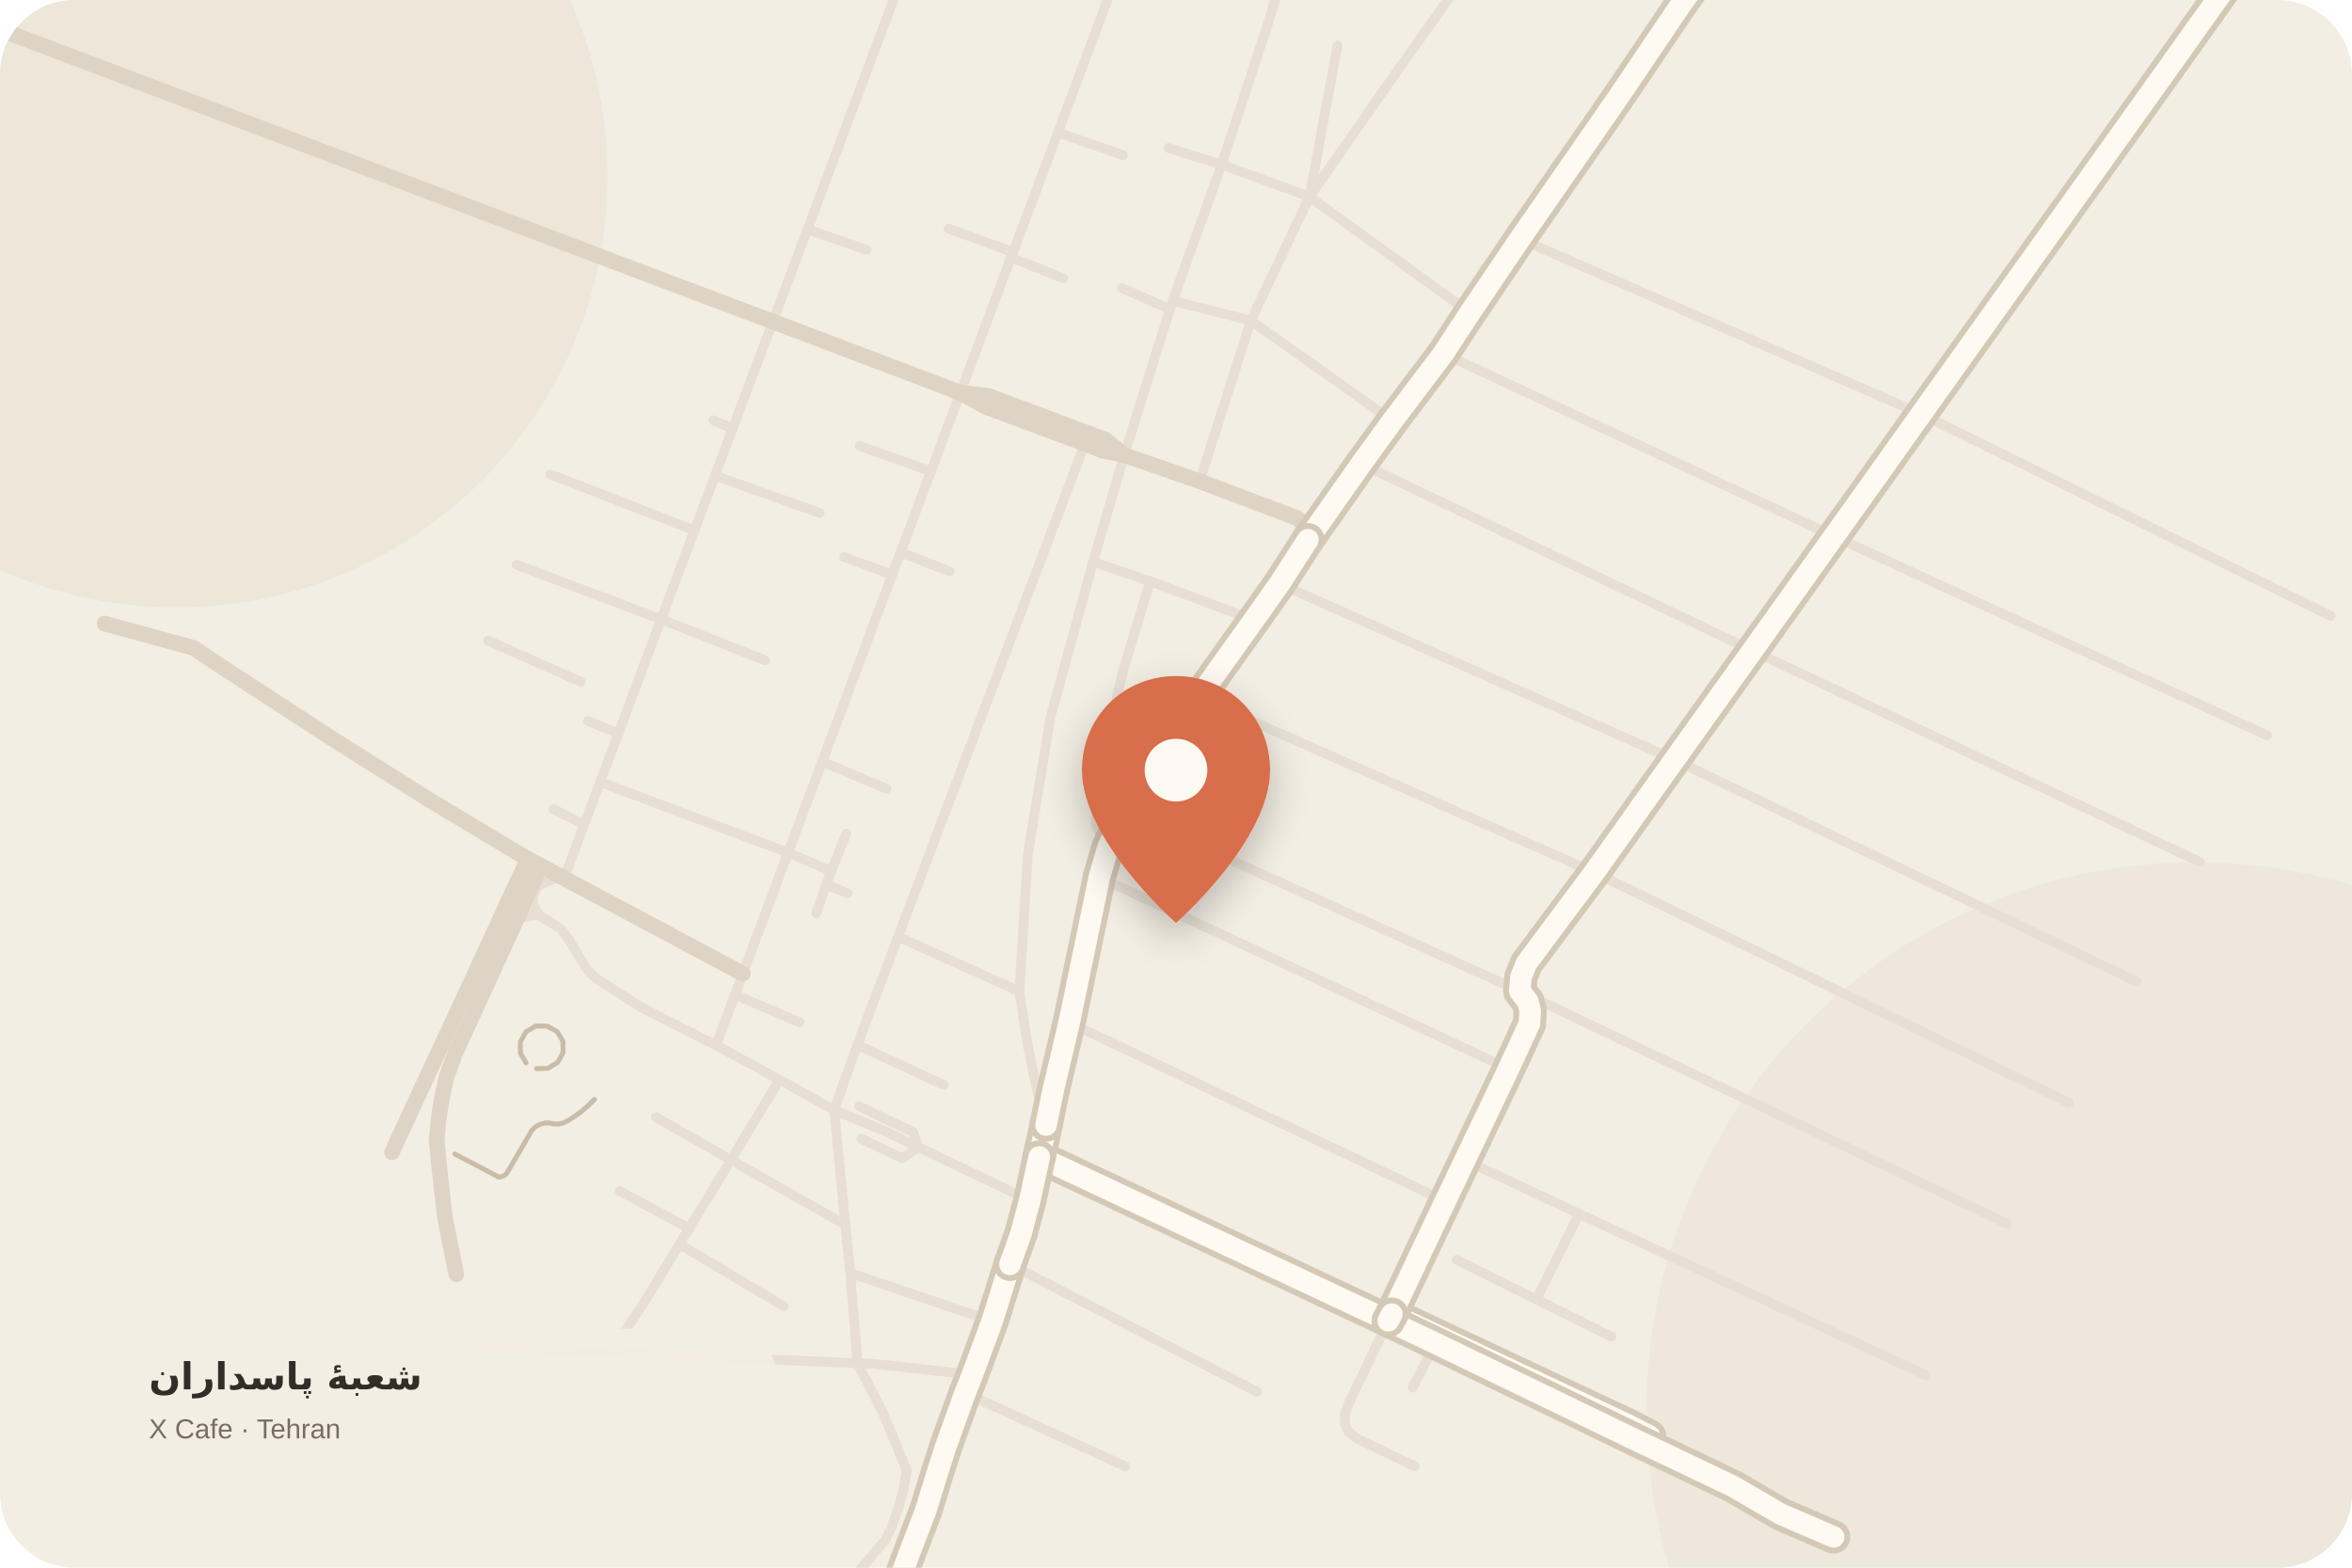
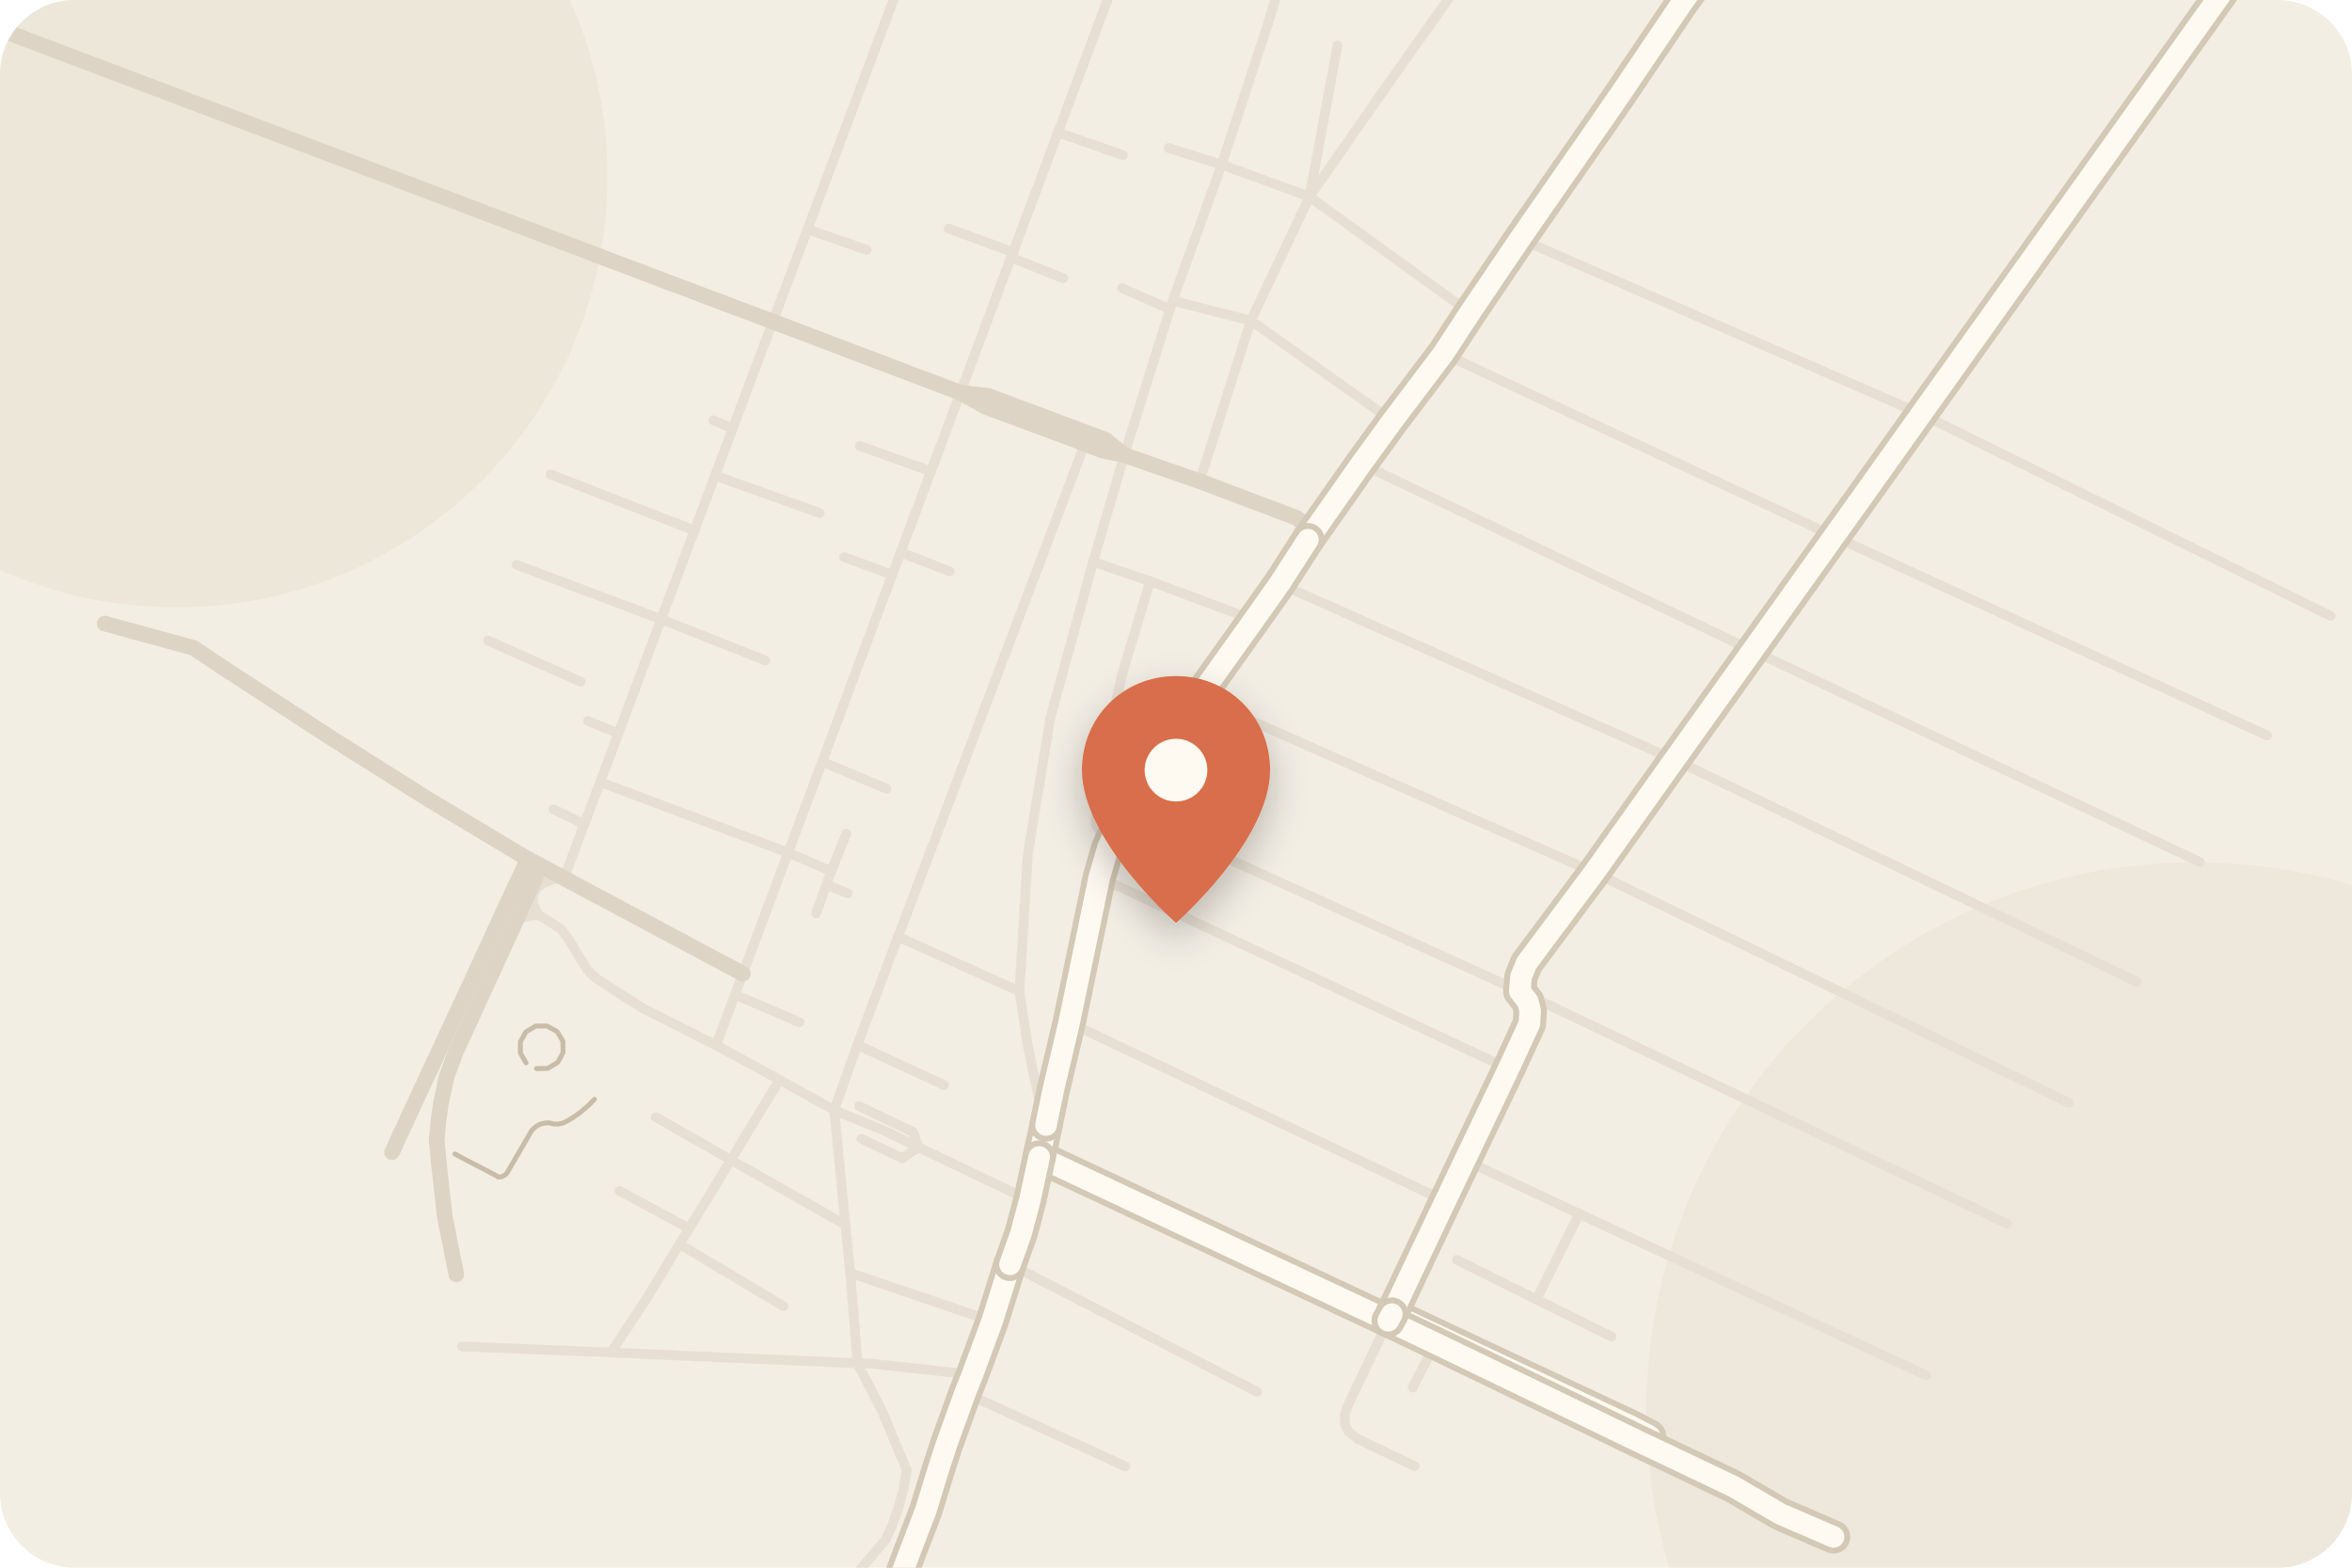
<svg xmlns="http://www.w3.org/2000/svg" viewBox="0 0 1200 800" width="1200" height="800" role="img" aria-labelledby="title desc">
  <defs>
    <clipPath id="map-clip">
      <rect width="1200" height="800" rx="38" />
    </clipPath>
    <filter id="marker-shadow" x="-100%" y="-100%" width="300%" height="300%">
      <feDropShadow dx="0" dy="8" stdDeviation="10" flood-color="#000" flood-opacity=".24" />
    </filter>
  </defs>
  <g clip-path="url(#map-clip)">
    <rect width="1200" height="800" fill="#f3eee4" />
    <circle cx="90" cy="90" r="220" fill="#ebe3d5" opacity=".68" />
    <circle cx="1120" cy="720" r="280" fill="#ebe3d5" opacity=".54" />
    <path d="M268.4 542.4 L265.5 537.4 L265.5 531.6 L268.3 526.6 L273.3 523.6 L279.1 523.6 L284.2 526.4 L287.2 531.3 L287.3 537.1 L284.5 542.2 L279.5 545.2 L273.7 545.3" fill="none" stroke="#c9bca9" stroke-width="2.5" stroke-linecap="round" stroke-linejoin="round" />
    <path d="M232.1 588.9 L237.9 592.0 L247.2 596.8 L253.2 600.0 L254.4 600.7 L255.9 600.5 L257.4 599.8 L258.6 598.7 L259.4 597.3 L271.3 576.9 L272.7 575.5 L274.3 574.3 L276.2 573.5 L278.1 573.1 L280.2 573.0 L282.5 573.6 L285.0 573.6 L287.2 573.1 L289.3 572.1 L292.9 569.9 L296.4 567.4 L300.0 564.3 L303.3 561.0" fill="none" stroke="#c9bca9" stroke-width="2.5" stroke-linecap="round" stroke-linejoin="round" />
    <path d="M670.5 -572.5 L626.4 -454.8 L616.8 -429.3 L597.8 -378.6 L584.4 -342.9 L556.6 -268.8 L532.7 -204.9 L528.7 -194.4 L513.7 -154.3 L496.4 -108.3 L492.5 -97.7 L480.3 -65.3 L448.9 18.5 L412.0 117.0 L394.3 164.1 L373.8 218.7 L364.8 242.7 L354.3 270.7 L337.3 316.0 L315.5 374.3 L306.2 399.1 L298.1 420.6 L287.8 448.2" fill="none" stroke="#e7dfd3" stroke-width="5" stroke-linecap="round" stroke-linejoin="round" />
    <path d="M365.3 533.4 L375.0 507.6 L379.0 496.9 L402.1 435.1 L419.5 388.7 L455.2 293.3 L459.5 281.9 L475.0 240.5 L490.0 200.4 L515.8 131.4 L516.9 128.7 L539.8 67.6 L544.5 55.0 L562.2 7.5 L566.7 -4.3 L575.0 -26.7 L576.9 -31.7 L614.5 -132.1 L631.0 -176.2 L635.3 -187.6 L652.1 -232.5 L680.9 -309.5 L686.2 -323.7 L708.3 -382.6 L715.3 -401.2 L730.6 -442.1 L740.6 -468.9 L766.2 -537.1" fill="none" stroke="#e7dfd3" stroke-width="5" stroke-linecap="round" stroke-linejoin="round" />
    <path d="M612.1 245.6 L638.2 163.6 L668.1 100.4 L708.4 42.6 L747.7 -12.8 L793.7 -77.5 L842.9 -146.8 L887.8 -209.9" fill="none" stroke="#e7dfd3" stroke-width="5" stroke-linecap="round" stroke-linejoin="round" />
    <path d="M956.5 -806.6 L949.1 -769.0 L944.9 -748.3 L937.6 -722.7 L927.0 -688.2 L908.3 -619.1 L890.6 -552.5 L872.4 -479.3 L867.2 -462.0 L860.9 -440.9 L840.2 -385.4 L837.6 -378.4 L818.9 -328.3 L801.2 -278.0 L799.0 -274.0 L775.6 -236.9 L755.7 -210.1 L742.2 -192.8 L705.0 -145.3 L700.5 -140.0 L688.6 -124.9 L671.6 -69.9 L665.7 -50.4 L646.8 12.5 L623.3 84.0 L598.3 153.5 L596.9 157.8 L573.6 232.2" fill="none" stroke="#e7dfd3" stroke-width="5" stroke-linecap="round" stroke-linejoin="round" />
    <path d="M686.2 726.5 L686.1 721.9 L687.4 717.8 L708.3 674.0" fill="none" stroke="#e7dfd3" stroke-width="5" stroke-linecap="round" stroke-linejoin="round" />
    <path d="M573.7 414.2 L775.4 505.8" fill="none" stroke="#e7dfd3" stroke-width="5" stroke-linecap="round" stroke-linejoin="round" />
    <path d="M813.4 445.2 L611.5 355.9" fill="none" stroke="#e7dfd3" stroke-width="5" stroke-linecap="round" stroke-linejoin="round" />
    <path d="M854.3 387.7 L1090.0 500.9" fill="none" stroke="#e7dfd3" stroke-width="5" stroke-linecap="round" stroke-linejoin="round" />
    <path d="M736.4 180.4 L856.0 236.4 L875.7 245.6 L935.7 273.7 L1156.7 375.3" fill="none" stroke="#e7dfd3" stroke-width="5" stroke-linecap="round" stroke-linejoin="round" />
    <path d="M769.7 545.4 L561.3 447.9 L560.9 447.6" fill="none" stroke="#e7dfd3" stroke-width="5" stroke-linecap="round" stroke-linejoin="round" />
    <path d="M1055.6 562.8 L813.4 445.2" fill="none" stroke="#e7dfd3" stroke-width="5" stroke-linecap="round" stroke-linejoin="round" />
    <path d="M280.9 242.1 L354.3 270.7" fill="none" stroke="#e7dfd3" stroke-width="5" stroke-linecap="round" stroke-linejoin="round" />
    <path d="M982.8 701.9 L805.7 619.4 L747.4 592.0" fill="none" stroke="#e7dfd3" stroke-width="5" stroke-linecap="round" stroke-linejoin="round" />
    <path d="M334.6 570.1 L372.9 591.9" fill="none" stroke="#e7dfd3" stroke-width="5" stroke-linecap="round" stroke-linejoin="round" />
    <path d="M262.8 470.9 L266.1 468.5 L270.8 467.2 L274.9 467.0 L284.8 473.1 L286.6 474.6 L289.9 478.9 L299.2 494.2 L301.1 496.5 L304.5 499.5 L327.6 514.3 L365.3 533.4" fill="none" stroke="#e7dfd3" stroke-width="5" stroke-linecap="round" stroke-linejoin="round" />
    <path d="M822.2 682.1 L783.9 663.1 L743.3 642.9" fill="none" stroke="#e7dfd3" stroke-width="5" stroke-linecap="round" stroke-linejoin="round" />
    <path d="M783.9 663.1 L805.7 619.4" fill="none" stroke="#e7dfd3" stroke-width="5" stroke-linecap="round" stroke-linejoin="round" />
    <path d="M351.6 626.9 L316.1 607.7" fill="none" stroke="#e7dfd3" stroke-width="5" stroke-linecap="round" stroke-linejoin="round" />
    <path d="M311.7 690.2 L329.3 663.6 L346.7 634.9 L351.6 626.9 L372.9 591.9 L397.7 551.0" fill="none" stroke="#e7dfd3" stroke-width="5" stroke-linecap="round" stroke-linejoin="round" />
    <path d="M573.6 232.2 L557.7 286.7 L535.9 366.4 L524.4 435.9 L520.1 505.9 L524.2 532.6 L528.8 555.3 L533.7 574.1" fill="none" stroke="#e7dfd3" stroke-width="5" stroke-linecap="round" stroke-linejoin="round" />
    <path d="M425.6 566.5 L437.4 533.2 L458.2 478.0 L553.5 226.4" fill="none" stroke="#e7dfd3" stroke-width="5" stroke-linecap="round" stroke-linejoin="round" />
    <path d="M337.3 316.0 L263.5 288.2" fill="none" stroke="#e7dfd3" stroke-width="5" stroke-linecap="round" stroke-linejoin="round" />
    <path d="M668.1 100.4 L750.0 159.6" fill="none" stroke="#e7dfd3" stroke-width="5" stroke-linecap="round" stroke-linejoin="round" />
    <path d="M710.4 214.8 L638.2 163.6 L598.3 153.5" fill="none" stroke="#e7dfd3" stroke-width="5" stroke-linecap="round" stroke-linejoin="round" />
    <path d="M1189.1 314.3 L1110.5 275.6 L980.2 211.3 L775.5 121.9" fill="none" stroke="#e7dfd3" stroke-width="5" stroke-linecap="round" stroke-linejoin="round" />
    <path d="M1122.4 439.9 L894.1 332.0 L694.5 236.7" fill="none" stroke="#e7dfd3" stroke-width="5" stroke-linecap="round" stroke-linejoin="round" />
    <path d="M682.4 23.2 L668.1 100.4" fill="none" stroke="#e7dfd3" stroke-width="5" stroke-linecap="round" stroke-linejoin="round" />
    <path d="M639.7 316.4 L586.8 296.6 L557.7 286.7" fill="none" stroke="#e7dfd3" stroke-width="5" stroke-linecap="round" stroke-linejoin="round" />
    <path d="M586.8 296.6 L572.7 343.4 L566.3 371.4 L559.5 407.9 L559.1 420.8 L565.3 432.4" fill="none" stroke="#e7dfd3" stroke-width="5" stroke-linecap="round" stroke-linejoin="round" />
    <path d="M775.4 505.8 L1024.0 624.5" fill="none" stroke="#e7dfd3" stroke-width="5" stroke-linecap="round" stroke-linejoin="round" />
    <path d="M721.8 748.2 L692.7 734.3 L687.9 730.5 L686.2 726.5" fill="none" stroke="#e7dfd3" stroke-width="5" stroke-linecap="round" stroke-linejoin="round" />
    <path d="M425.6 566.5 L431.3 625.0 L433.8 649.6 L437.5 695.7" fill="none" stroke="#e7dfd3" stroke-width="5" stroke-linecap="round" stroke-linejoin="round" />
    <path d="M574.1 748.3 L492.4 710.8" fill="none" stroke="#e7dfd3" stroke-width="5" stroke-linecap="round" stroke-linejoin="round" />
    <path d="M433.8 649.6 L506.2 674.2" fill="none" stroke="#e7dfd3" stroke-width="5" stroke-linecap="round" stroke-linejoin="round" />
    <path d="M235.7 687.1 L311.7 690.2 L437.5 695.7" fill="none" stroke="#e7dfd3" stroke-width="5" stroke-linecap="round" stroke-linejoin="round" />
    <path d="M372.9 591.9 L431.3 625.0" fill="none" stroke="#e7dfd3" stroke-width="5" stroke-linecap="round" stroke-linejoin="round" />
    <path d="M346.7 634.9 L399.8 666.6" fill="none" stroke="#e7dfd3" stroke-width="5" stroke-linecap="round" stroke-linejoin="round" />
    <path d="M249.0 326.9 L296.3 347.9" fill="none" stroke="#e7dfd3" stroke-width="5" stroke-linecap="round" stroke-linejoin="round" />
    <path d="M337.3 316.0 L390.4 337.0" fill="none" stroke="#e7dfd3" stroke-width="5" stroke-linecap="round" stroke-linejoin="round" />
    <path d="M300.0 367.9 L315.5 374.3" fill="none" stroke="#e7dfd3" stroke-width="5" stroke-linecap="round" stroke-linejoin="round" />
    <path d="M282.4 413.0 L298.1 420.6" fill="none" stroke="#e7dfd3" stroke-width="5" stroke-linecap="round" stroke-linejoin="round" />
    <path d="M402.1 435.1 L424.1 444.6" fill="none" stroke="#e7dfd3" stroke-width="5" stroke-linecap="round" stroke-linejoin="round" />
    <path d="M419.5 388.7 L452.3 402.5" fill="none" stroke="#e7dfd3" stroke-width="5" stroke-linecap="round" stroke-linejoin="round" />
    <path d="M421.6 451.4 L432.5 455.9" fill="none" stroke="#e7dfd3" stroke-width="5" stroke-linecap="round" stroke-linejoin="round" />
    <path d="M431.8 425.4 L424.1 444.6 L421.6 451.4 L416.4 466.1" fill="none" stroke="#e7dfd3" stroke-width="5" stroke-linecap="round" stroke-linejoin="round" />
    <path d="M306.2 399.1 L402.1 435.1" fill="none" stroke="#e7dfd3" stroke-width="5" stroke-linecap="round" stroke-linejoin="round" />
    <path d="M437.4 533.2 L481.6 553.7" fill="none" stroke="#e7dfd3" stroke-width="5" stroke-linecap="round" stroke-linejoin="round" />
    <path d="M520.1 505.9 L458.2 478.0" fill="none" stroke="#e7dfd3" stroke-width="5" stroke-linecap="round" stroke-linejoin="round" />
    <path d="M364.8 242.7 L418.2 261.8" fill="none" stroke="#e7dfd3" stroke-width="5" stroke-linecap="round" stroke-linejoin="round" />
    <path d="M364.0 214.5 L373.8 218.7" fill="none" stroke="#e7dfd3" stroke-width="5" stroke-linecap="round" stroke-linejoin="round" />
    <path d="M438.7 227.6 L475.0 240.5" fill="none" stroke="#e7dfd3" stroke-width="5" stroke-linecap="round" stroke-linejoin="round" />
    <path d="M459.5 281.9 L475.1 287.9 L484.5 291.6" fill="none" stroke="#e7dfd3" stroke-width="5" stroke-linecap="round" stroke-linejoin="round" />
    <path d="M455.2 293.3 L430.7 284.3" fill="none" stroke="#e7dfd3" stroke-width="5" stroke-linecap="round" stroke-linejoin="round" />
    <path d="M375.0 507.6 L408.0 521.7" fill="none" stroke="#e7dfd3" stroke-width="5" stroke-linecap="round" stroke-linejoin="round" />
    <path d="M596.9 157.8 L572.4 147.0" fill="none" stroke="#e7dfd3" stroke-width="5" stroke-linecap="round" stroke-linejoin="round" />
    <path d="M483.9 116.6 L516.9 128.7" fill="none" stroke="#e7dfd3" stroke-width="5" stroke-linecap="round" stroke-linejoin="round" />
    <path d="M515.8 131.4 L542.5 142.0" fill="none" stroke="#e7dfd3" stroke-width="5" stroke-linecap="round" stroke-linejoin="round" />
    <path d="M412.0 117.0 L442.2 127.5" fill="none" stroke="#e7dfd3" stroke-width="5" stroke-linecap="round" stroke-linejoin="round" />
    <path d="M623.3 84.0 L668.1 100.4" fill="none" stroke="#e7dfd3" stroke-width="5" stroke-linecap="round" stroke-linejoin="round" />
    <path d="M623.3 84.0 L596.2 75.5" fill="none" stroke="#e7dfd3" stroke-width="5" stroke-linecap="round" stroke-linejoin="round" />
    <path d="M539.8 67.6 L572.9 79.2" fill="none" stroke="#e7dfd3" stroke-width="5" stroke-linecap="round" stroke-linejoin="round" />
    <path d="M652.8 297.9 L854.3 387.7" fill="none" stroke="#e7dfd3" stroke-width="5" stroke-linecap="round" stroke-linejoin="round" />
    <path d="M720.7 708.1 L732.4 685.5" fill="none" stroke="#e7dfd3" stroke-width="5" stroke-linecap="round" stroke-linejoin="round" />
    <path d="M525.4 612.6 L468.5 585.4 L451.3 577.1 L425.6 566.5" fill="none" stroke="#e7dfd3" stroke-width="5" stroke-linecap="round" stroke-linejoin="round" />
    <path d="M287.8 448.2 L284.9 448.3 L282.5 448.7 L279.4 449.8 L276.8 450.9 L274.2 452.9 L272.4 455.8 L271.9 458.9 L272.0 460.9 L272.7 463.0 L274.0 465.5 L274.9 467.0" fill="none" stroke="#e7dfd3" stroke-width="5" stroke-linecap="round" stroke-linejoin="round" />
    <path d="M515.3 645.2 L641.3 710.2" fill="none" stroke="#e7dfd3" stroke-width="5" stroke-linecap="round" stroke-linejoin="round" />
    <path d="M468.5 585.4 L465.9 577.7 L438.3 564.5" fill="none" stroke="#e7dfd3" stroke-width="5" stroke-linecap="round" stroke-linejoin="round" />
    <path d="M468.5 585.4 L460.4 591.1 L439.5 581.1" fill="none" stroke="#e7dfd3" stroke-width="5" stroke-linecap="round" stroke-linejoin="round" />
    <path d="M737.4 613.0 L545.5 521.8" fill="none" stroke="#e7dfd3" stroke-width="5" stroke-linecap="round" stroke-linejoin="round" />
    <path d="M437.5 695.7 L444.0 708.3 L450.4 720.9 L462.6 750.2 L460.9 760.4 L458.1 770.3 L454.9 779.2 L451.7 785.8 L437.2 803.0" fill="none" stroke="#e7dfd3" stroke-width="5" stroke-linecap="round" stroke-linejoin="round" />
    <path d="M437.5 695.7 L445.0 695.9 L496.1 701.5" fill="none" stroke="#e7dfd3" stroke-width="5" stroke-linecap="round" stroke-linejoin="round" />
    <path d="M425.6 566.5 L397.7 551.0 L365.3 533.4" fill="none" stroke="#e7dfd3" stroke-width="5" stroke-linecap="round" stroke-linejoin="round" />
    <path d="M-103.3 -24.0 L28.7 25.9 L189.2 86.6 L276.2 119.5 L320.5 136.3 L360.5 151.4 L394.3 164.1 L490.0 200.4" fill="none" stroke="#ded4c5" stroke-width="8" stroke-linecap="round" stroke-linejoin="round" />
    <path d="M232.8 650.3 L228.6 629.2 L227.0 621.3 L224.0 594.6 L223.1 585.1 L222.8 581.8 L223.7 571.9 L225.0 562.9 L227.7 550.0 L232.3 537.4 L262.8 470.9 L275.9 441.8" fill="none" stroke="#ded4c5" stroke-width="8" stroke-linecap="round" stroke-linejoin="round" />
    <path d="M612.1 245.6 L661.6 264.3 L665.1 267.2 L666.9 271.3 L667.3 275.4" fill="none" stroke="#ded4c5" stroke-width="8" stroke-linecap="round" stroke-linejoin="round" />
    <path d="M269.4 438.4 L261.0 456.1 L242.3 496.8 L207.6 571.5 L206.1 574.9 L204.5 578.2 L200.0 588.0" fill="none" stroke="#ded4c5" stroke-width="8" stroke-linecap="round" stroke-linejoin="round" />
    <path d="M490.0 200.4 L502.9 207.6 L553.5 226.4 L562.3 229.9 L573.6 232.2" fill="none" stroke="#ded4c5" stroke-width="8" stroke-linecap="round" stroke-linejoin="round" />
    <path d="M269.4 438.4 L218.7 408.0 L171.8 378.4 L170.2 377.4 L112.1 339.6 L98.7 330.6 L53.4 318.2" fill="none" stroke="#ded4c5" stroke-width="8" stroke-linecap="round" stroke-linejoin="round" />
    <path d="M379.0 496.9 L287.8 448.2 L275.9 441.8 L269.4 438.4" fill="none" stroke="#ded4c5" stroke-width="8" stroke-linecap="round" stroke-linejoin="round" />
    <path d="M573.6 232.2 L612.1 245.6" fill="none" stroke="#ded4c5" stroke-width="8" stroke-linecap="round" stroke-linejoin="round" />
    <path d="M573.6 232.2 L564.0 224.4 L504.2 202.0 L490.0 200.4" fill="none" stroke="#ded4c5" stroke-width="8" stroke-linecap="round" stroke-linejoin="round" />
    <path d="M530.2 590.4 L621.0 633.0 L708.3 674.0" fill="none" stroke="#d4c8b6" stroke-width="17" stroke-linecap="round" stroke-linejoin="round" />
    <path d="M530.2 590.4 L621.0 633.0 L708.3 674.0" fill="none" stroke="#fffaf1" stroke-width="11" stroke-linecap="round" stroke-linejoin="round" />
    <path d="M841.6 732.9 L832.3 728.0 L710.1 670.6" fill="none" stroke="#d4c8b6" stroke-width="17" stroke-linecap="round" stroke-linejoin="round" />
    <path d="M841.6 732.9 L832.3 728.0 L710.1 670.6" fill="none" stroke="#fffaf1" stroke-width="11" stroke-linecap="round" stroke-linejoin="round" />
    <path d="M515.3 645.2 L506.2 674.2 L496.1 701.5 L492.4 710.8 L482.8 737.4 L478.4 751.0 L472.4 770.6 L464.4 791.5 L453.8 820.0 L427.4 861.9 L420.8 876.9 L418.2 886.6 L415.9 895.3 L407.7 941.8 L403.3 967.6 L401.7 976.9 L394.9 1013.1 L386.1 1059.0 L378.3 1100.7 L372.2 1133.2 L369.7 1146.8" fill="none" stroke="#d4c8b6" stroke-width="17" stroke-linecap="round" stroke-linejoin="round" />
    <path d="M515.3 645.2 L506.2 674.2 L496.1 701.5 L492.4 710.8 L482.8 737.4 L478.4 751.0 L472.4 770.6 L464.4 791.5 L453.8 820.0 L427.4 861.9 L420.8 876.9 L418.2 886.6 L415.9 895.3 L407.7 941.8 L403.3 967.6 L401.7 976.9 L394.9 1013.1 L386.1 1059.0 L378.3 1100.7 L372.2 1133.2 L369.7 1146.8" fill="none" stroke="#fffaf1" stroke-width="11" stroke-linecap="round" stroke-linejoin="round" />
    <path d="M708.3 674.0 L732.4 685.5 L761.4 699.5 L839.2 737.1 L853.0 743.6 L884.4 758.6 L908.4 772.6 L935.5 784.3" fill="none" stroke="#d4c8b6" stroke-width="17" stroke-linecap="round" stroke-linejoin="round" />
    <path d="M708.3 674.0 L732.4 685.5 L761.4 699.5 L839.2 737.1 L853.0 743.6 L884.4 758.6 L908.4 772.6 L935.5 784.3" fill="none" stroke="#fffaf1" stroke-width="11" stroke-linecap="round" stroke-linejoin="round" />
    <path d="M1188.7 -80.9 L1146.3 -21.5 L1103.4 38.7 L1062.2 96.4 L1020.3 155.1 L980.2 211.3 L948.6 255.7 L945.3 260.3 L935.7 273.7 L894.1 332.0 L854.3 387.7 L813.4 445.2 L778.8 491.6 L776.0 498.5 L775.4 505.8 L779.5 511.1 L780.7 515.8 L780.3 522.4 L769.7 545.4 L747.4 592.0 L737.4 613.0 L736.1 615.7 L710.1 670.6" fill="none" stroke="#d4c8b6" stroke-width="17" stroke-linecap="round" stroke-linejoin="round" />
    <path d="M1188.7 -80.9 L1146.3 -21.5 L1103.4 38.7 L1062.2 96.4 L1020.3 155.1 L980.2 211.3 L948.6 255.7 L945.3 260.3 L935.7 273.7 L894.1 332.0 L854.3 387.7 L813.4 445.2 L778.8 491.6 L776.0 498.5 L775.4 505.8 L779.5 511.1 L780.7 515.8 L780.3 522.4 L769.7 545.4 L747.4 592.0 L737.4 613.0 L736.1 615.7 L710.1 670.6" fill="none" stroke="#fffaf1" stroke-width="11" stroke-linecap="round" stroke-linejoin="round" />
    <path d="M984.8 -175.1 L970.8 -155.2 L943.7 -116.8 L922.2 -86.6 L900.9 -56.8 L872.0 -17.5 L858.0 1.7 L827.0 47.6 L816.6 62.7 L788.2 103.6 L775.5 121.9 L750.0 159.6 L736.4 180.4 L710.4 214.8 L694.5 236.7 L667.3 275.4" fill="none" stroke="#d4c8b6" stroke-width="17" stroke-linecap="round" stroke-linejoin="round" />
    <path d="M984.8 -175.1 L970.8 -155.2 L943.7 -116.8 L922.2 -86.6 L900.9 -56.8 L872.0 -17.5 L858.0 1.7 L827.0 47.6 L816.6 62.7 L788.2 103.6 L775.5 121.9 L750.0 159.6 L736.4 180.4 L710.4 214.8 L694.5 236.7 L667.3 275.4" fill="none" stroke="#fffaf1" stroke-width="11" stroke-linecap="round" stroke-linejoin="round" />
    <path d="M533.7 574.1 L532.1 581.8 L531.0 586.3 L530.2 590.4" fill="none" stroke="#d4c8b6" stroke-width="17" stroke-linecap="round" stroke-linejoin="round" />
    <path d="M533.7 574.1 L532.1 581.8 L531.0 586.3 L530.2 590.4" fill="none" stroke="#fffaf1" stroke-width="11" stroke-linecap="round" stroke-linejoin="round" />
    <path d="M667.3 275.4 L652.8 297.9 L639.7 316.4 L611.5 355.9 L581.4 400.4 L573.7 414.2 L565.3 432.4 L560.9 447.6 L545.5 521.8 L537.4 556.1 L533.7 574.1" fill="none" stroke="#d4c8b6" stroke-width="17" stroke-linecap="round" stroke-linejoin="round" />
    <path d="M667.3 275.4 L652.8 297.9 L639.7 316.4 L611.5 355.9 L581.4 400.4 L573.7 414.2 L565.3 432.4 L560.9 447.6 L545.5 521.8 L537.4 556.1 L533.7 574.1" fill="none" stroke="#fffaf1" stroke-width="11" stroke-linecap="round" stroke-linejoin="round" />
    <path d="M710.1 670.6 L708.3 674.0" fill="none" stroke="#d4c8b6" stroke-width="17" stroke-linecap="round" stroke-linejoin="round" />
    <path d="M710.1 670.6 L708.3 674.0" fill="none" stroke="#fffaf1" stroke-width="11" stroke-linecap="round" stroke-linejoin="round" />
    <path d="M530.2 590.4 L525.4 612.6 L520.9 629.5 L515.3 645.2" fill="none" stroke="#d4c8b6" stroke-width="17" stroke-linecap="round" stroke-linejoin="round" />
    <path d="M530.2 590.4 L525.4 612.6 L520.9 629.5 L515.3 645.2" fill="none" stroke="#fffaf1" stroke-width="11" stroke-linecap="round" stroke-linejoin="round" />
    <g transform="translate(600 393)" filter="url(#marker-shadow)">
      <path d="M0-48C-27-48-48-27-48 0c0 36 48 78 48 78S48 36 48 0C48-27 27-48 0-48Z" fill="#d86e4b" />
      <circle cy="0" r="16" fill="#fffaf1" />
    </g>
-     <g transform="translate(52 678)">
-       <rect width="344" height="74" rx="24" fill="#f3eee4" opacity=".92" />
-       <text x="24" y="31" fill="#322d27" font-family="Arial, sans-serif" font-size="19" font-weight="700">شعبهٔ پاسداران</text>
-       <text x="24" y="56" fill="#776d61" font-family="Arial, sans-serif" font-size="14">X Cafe · Tehran</text>
-     </g>
  </g>
</svg>
